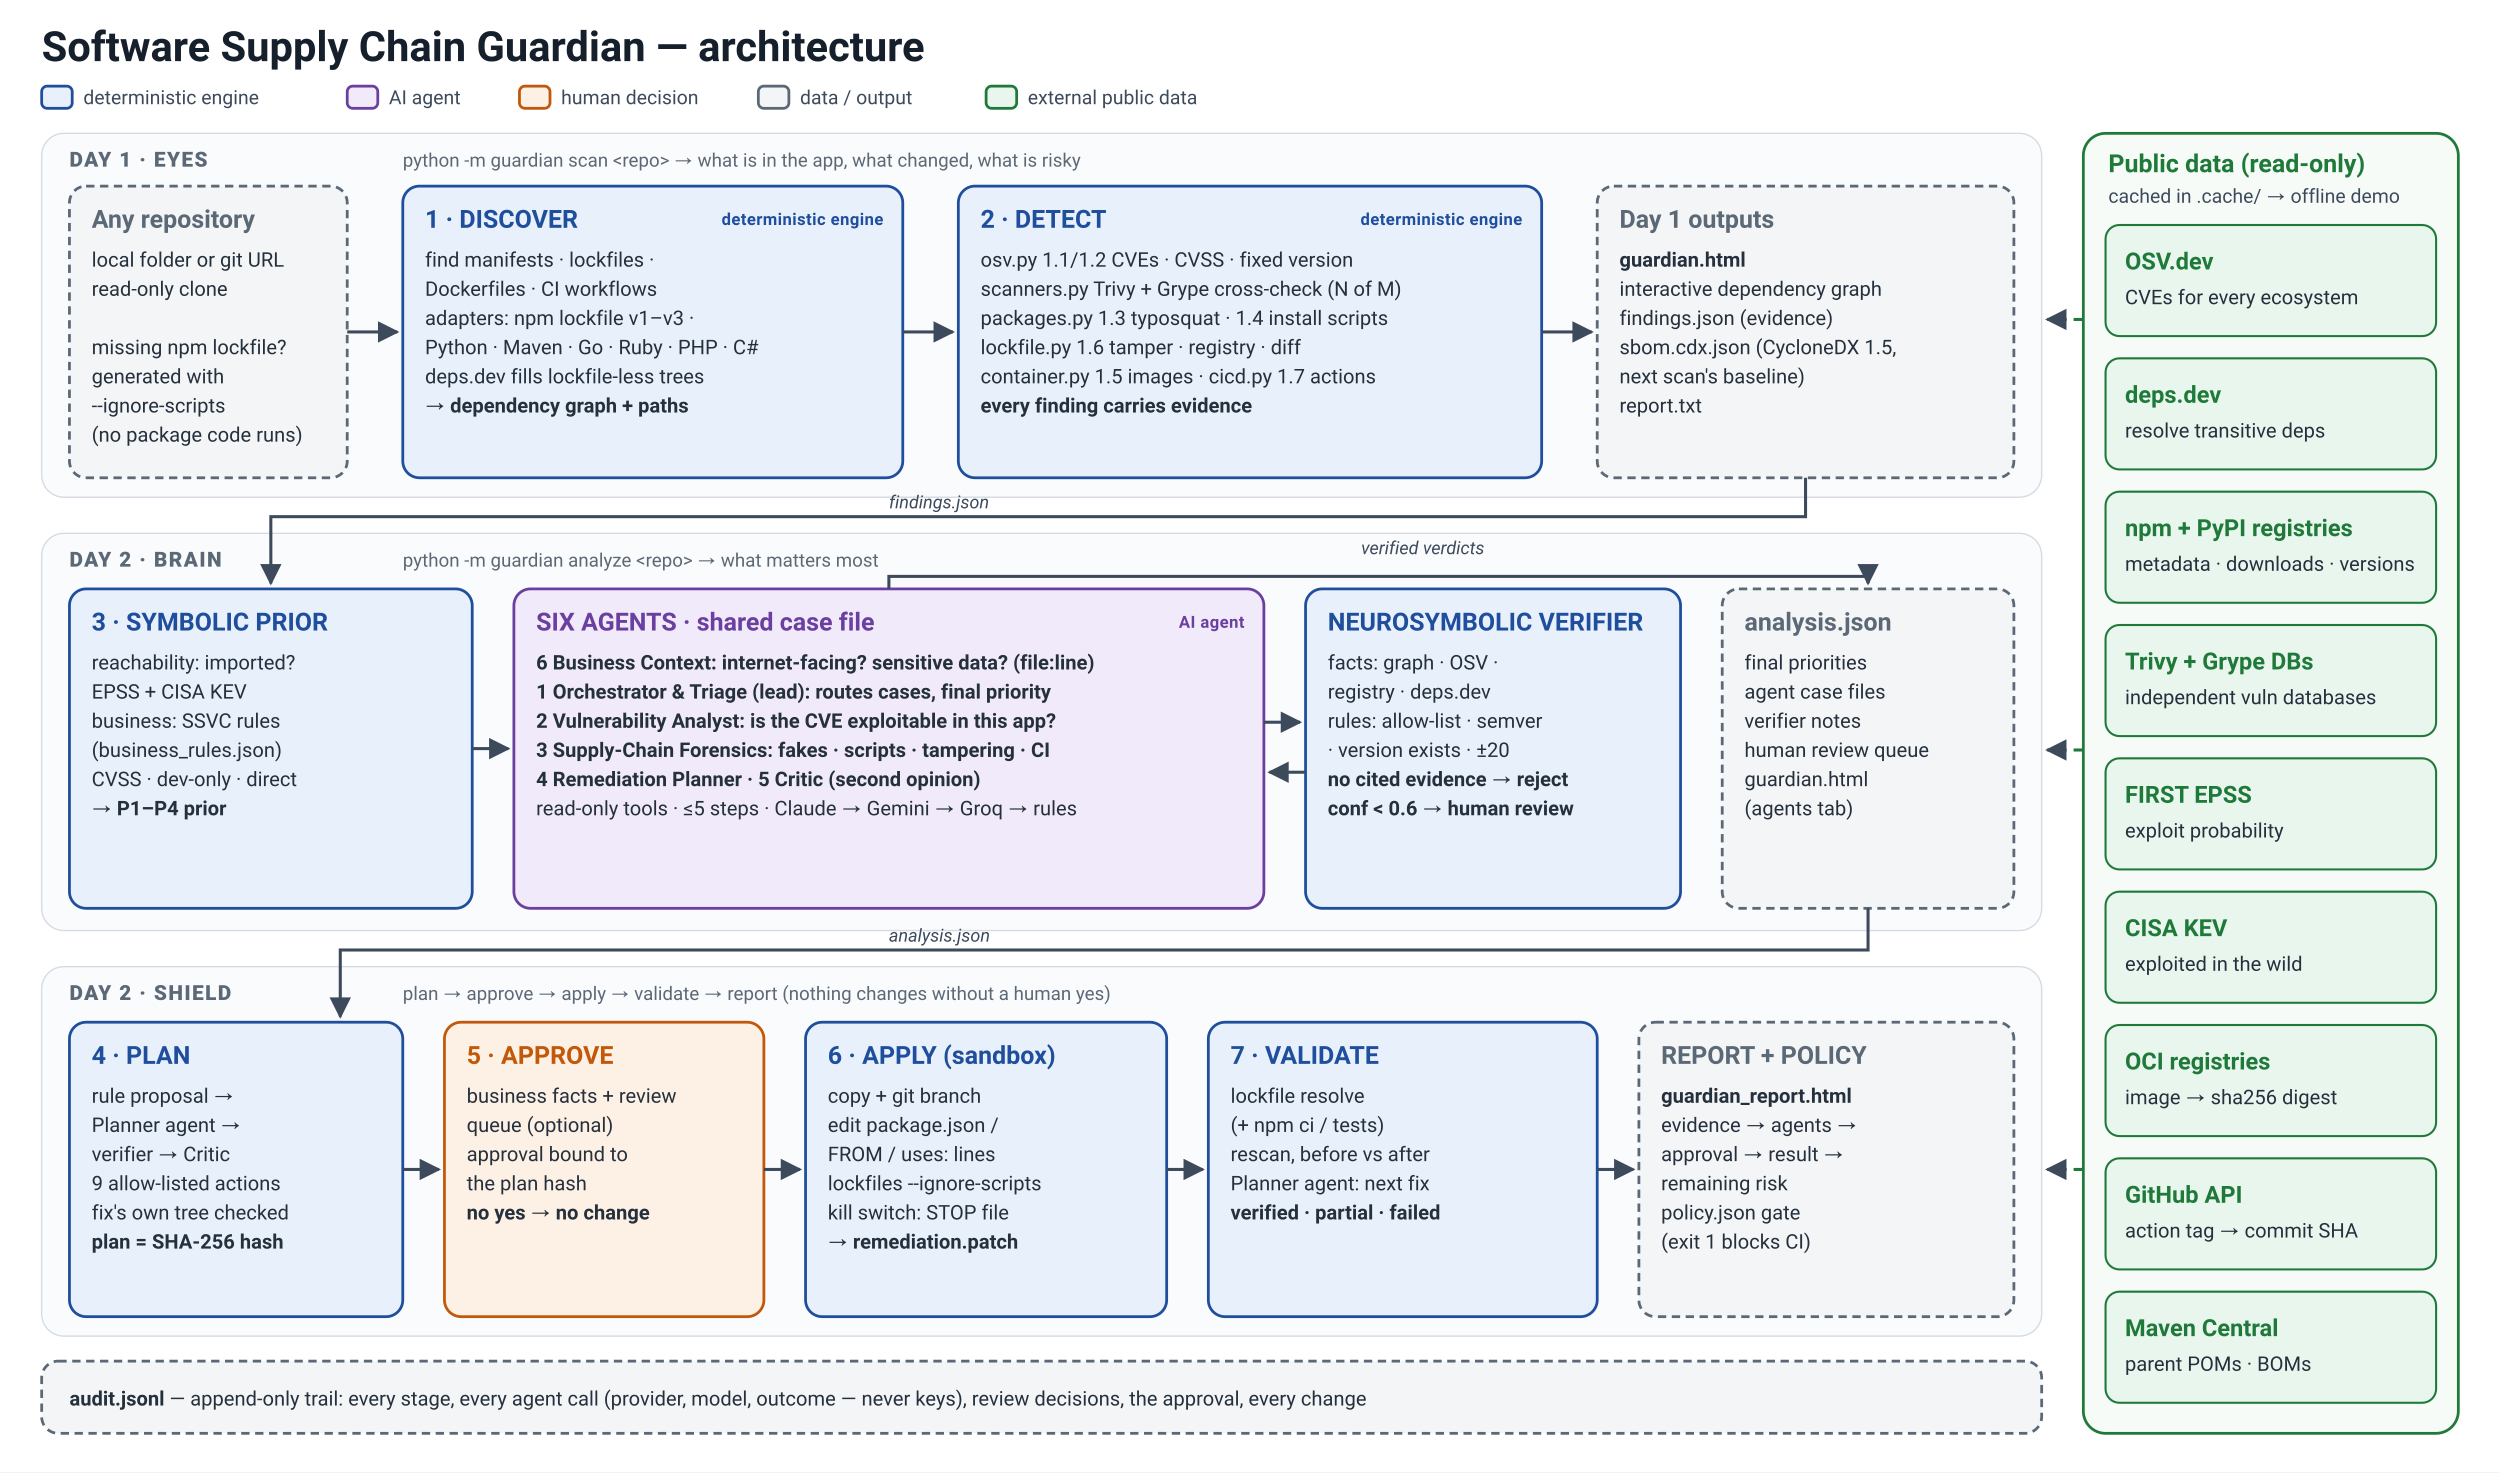
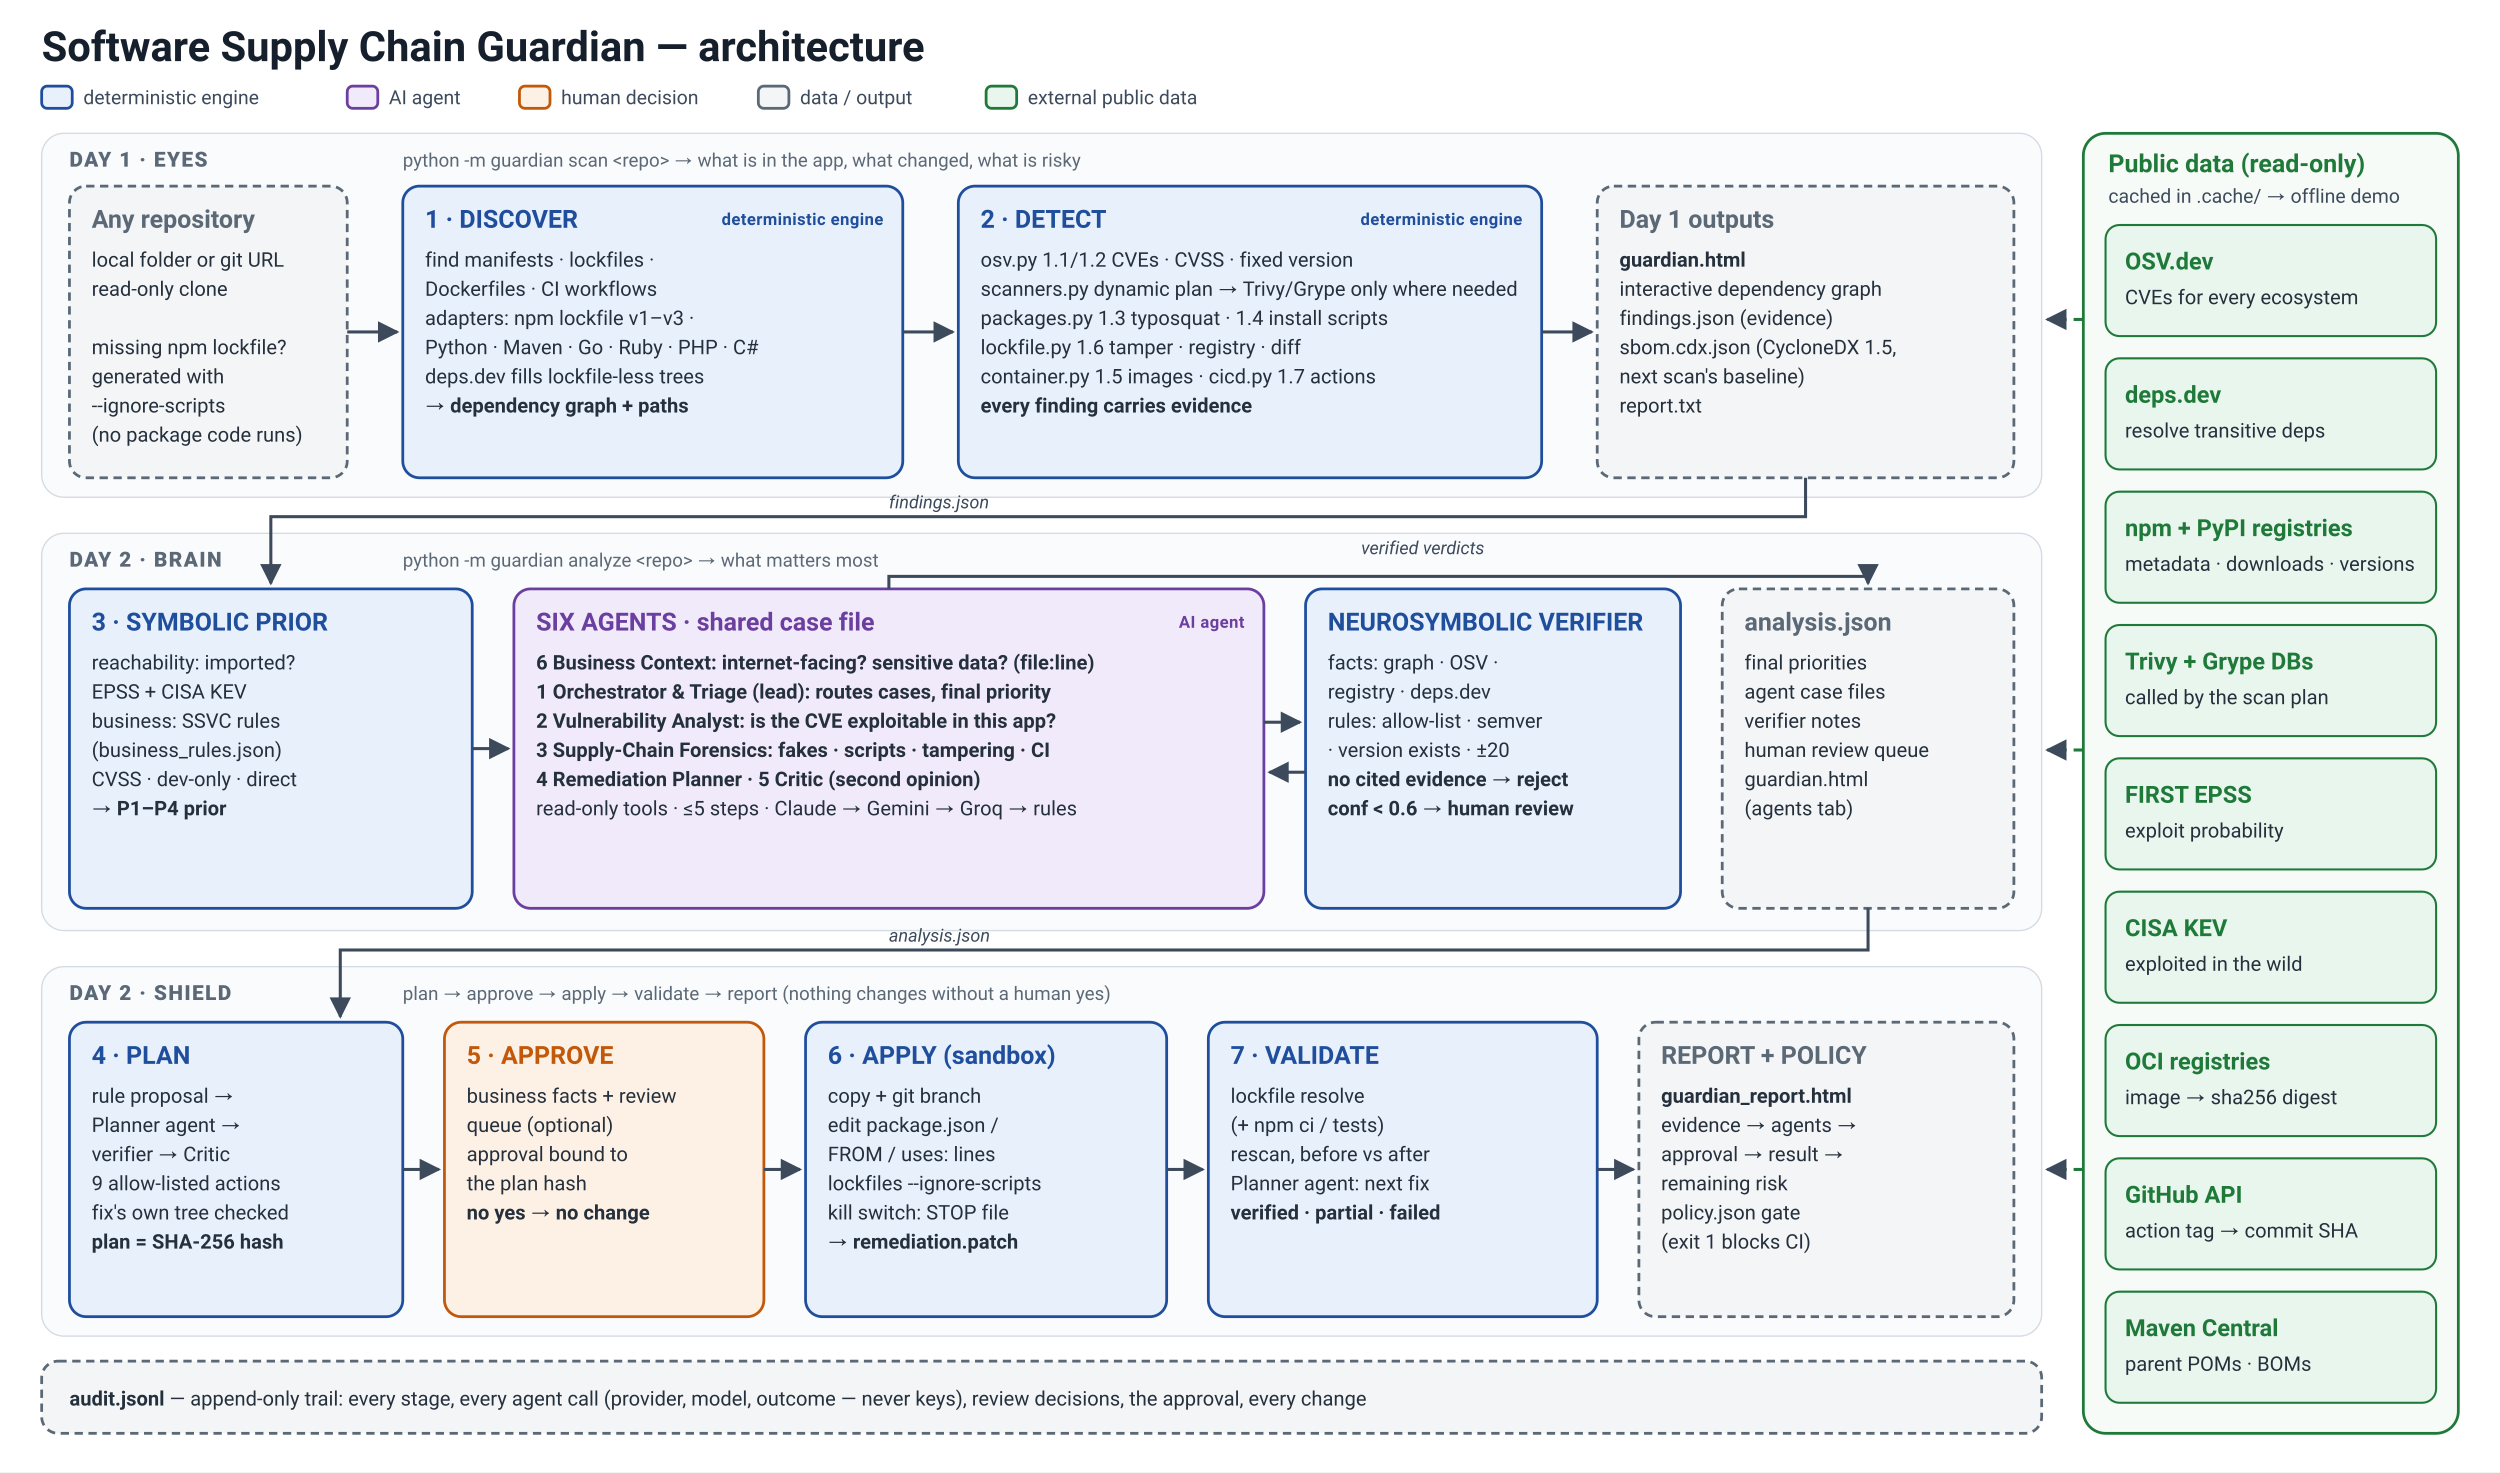
<svg xmlns="http://www.w3.org/2000/svg" viewBox="0 0 1800 1060" width="1800" height="1060" font-family="Segoe UI, Roboto, Helvetica, Arial, sans-serif">
  <defs>
    <marker id="ah" viewBox="0 0 10 10" refX="9" refY="5" markerWidth="7" markerHeight="7" orient="auto-start-reverse">
      <path d="M0 0 L10 5 L0 10 z" fill="#3d4a5c" />
    </marker>
    <style>.h{font-size:30px;font-weight:700;fill:#16202c}.t{font-size:18px;font-weight:700}.t2{font-size:17px;font-weight:700}
.tag{font-size:12px;font-weight:600;letter-spacing:.3px}.l{font-size:14.5px;fill:#25303d}.b{font-weight:700}
.bt{font-size:15px;font-weight:800;fill:#5b6876;letter-spacing:1px}.bs{font-size:13.5px;fill:#5b6876}.lg{font-size:14px;fill:#3d4a5c}
.al{font-size:13px;fill:#3d4a5c;font-style:italic}</style>
  </defs>
  <rect width="1800" height="1060" fill="#ffffff" />
  <text x="30" y="44" class="h">Software Supply Chain Guardian — architecture</text>
  <rect x="30" y="62" width="22" height="16" rx="4" fill="#e8f0fc" stroke="#1f4e9c" stroke-width="2" />
  <text x="60" y="75" class="lg">deterministic engine</text>
  <rect x="250" y="62" width="22" height="16" rx="4" fill="#f1eafa" stroke="#6b3fa0" stroke-width="2" />
  <text x="280" y="75" class="lg">AI agent</text>
  <rect x="374" y="62" width="22" height="16" rx="4" fill="#fdf0e4" stroke="#c2580a" stroke-width="2" />
  <text x="404" y="75" class="lg">human decision</text>
  <rect x="546" y="62" width="22" height="16" rx="4" fill="#f4f5f7" stroke="#5b6876" stroke-width="2" />
  <text x="576" y="75" class="lg">data / output</text>
  <rect x="710" y="62" width="22" height="16" rx="4" fill="#e9f6ee" stroke="#1f7a3a" stroke-width="2" />
  <text x="740" y="75" class="lg">external public data</text>
  <rect x="30" y="96" width="1440" height="262" rx="16" fill="#fafbfd" stroke="#d5dbe3" />
  <text x="50" y="120" class="bt">DAY 1 · EYES</text>
  <text x="290" y="120" class="bs">python -m guardian scan &lt;repo&gt;  →  what is in the app, what changed, what is risky</text>
  <rect x="50" y="134" width="200" height="210" rx="12" fill="#f4f5f7" stroke="#5b6876" stroke-width="2" stroke-dasharray="6 4" />
  <text x="66" y="164" class="t" fill="#5b6876">Any repository</text>
  <text x="66" y="192" class="l">local folder or git URL</text>
  <text x="66" y="213" class="l">read-only clone</text>
  <text x="66" y="234" class="l" />
  <text x="66" y="255" class="l">missing npm lockfile?</text>
  <text x="66" y="276" class="l">generated with</text>
  <text x="66" y="297" class="l">--ignore-scripts</text>
  <text x="66" y="318" class="l">(no package code runs)</text>
  <rect x="290" y="134" width="360" height="210" rx="12" fill="#e8f0fc" stroke="#1f4e9c" stroke-width="2" />
  <text x="306" y="164" class="t" fill="#1f4e9c">1 · DISCOVER</text>
  <text x="636" y="162" class="tag" text-anchor="end" fill="#1f4e9c">deterministic engine</text>
  <text x="306" y="192" class="l">find manifests · lockfiles ·</text>
  <text x="306" y="213" class="l">Dockerfiles · CI workflows</text>
  <text x="306" y="234" class="l">adapters: npm lockfile v1–v3 ·</text>
  <text x="306" y="255" class="l">Python · Maven · Go · Ruby · PHP · C#</text>
  <text x="306" y="276" class="l">deps.dev fills lockfile-less trees</text>
  <text x="306" y="297" class="l b">→ dependency graph + paths</text>
  <rect x="690" y="134" width="420" height="210" rx="12" fill="#e8f0fc" stroke="#1f4e9c" stroke-width="2" />
  <text x="706" y="164" class="t" fill="#1f4e9c">2 · DETECT</text>
  <text x="1096" y="162" class="tag" text-anchor="end" fill="#1f4e9c">deterministic engine</text>
  <text x="706" y="192" class="l">osv.py        1.1/1.2 CVEs · CVSS · fixed version</text>
-   <text x="706" y="213" class="l">scanners.py   Trivy + Grype cross-check (N of M)</text>
+   <text x="706" y="213" class="l">scanners.py   dynamic plan → Trivy/Grype only where needed</text>
  <text x="706" y="234" class="l">packages.py   1.3 typosquat · 1.4 install scripts</text>
  <text x="706" y="255" class="l">lockfile.py   1.6 tamper · registry · diff</text>
  <text x="706" y="276" class="l">container.py 1.5 images · cicd.py 1.7 actions</text>
  <text x="706" y="297" class="l b">every finding carries evidence</text>
  <rect x="1150" y="134" width="300" height="210" rx="12" fill="#f4f5f7" stroke="#5b6876" stroke-width="2" stroke-dasharray="6 4" />
  <text x="1166" y="164" class="t" fill="#5b6876">Day 1 outputs</text>
  <text x="1166" y="192" class="l b">guardian.html</text>
  <text x="1166" y="213" class="l">interactive dependency graph</text>
  <text x="1166" y="234" class="l">findings.json  (evidence)</text>
  <text x="1166" y="255" class="l">sbom.cdx.json  (CycloneDX 1.5,</text>
  <text x="1166" y="276" class="l">  next scan's baseline)</text>
  <text x="1166" y="297" class="l">report.txt</text>
  <path d="M250 239 L286 239" fill="none" stroke="#3d4a5c" stroke-width="2.2" marker-end="url(#ah)" />
  <path d="M650 239 L686 239" fill="none" stroke="#3d4a5c" stroke-width="2.2" marker-end="url(#ah)" />
  <path d="M1110 239 L1146 239" fill="none" stroke="#3d4a5c" stroke-width="2.2" marker-end="url(#ah)" />
  <rect x="30" y="384" width="1440" height="286" rx="16" fill="#fafbfd" stroke="#d5dbe3" />
  <text x="50" y="408" class="bt">DAY 2 · BRAIN</text>
  <text x="290" y="408" class="bs">python -m guardian analyze &lt;repo&gt;  →  what matters most</text>
  <rect x="50" y="424" width="290" height="230" rx="12" fill="#e8f0fc" stroke="#1f4e9c" stroke-width="2" />
  <text x="66" y="454" class="t" fill="#1f4e9c">3 · SYMBOLIC PRIOR</text>
  <text x="66" y="482" class="l">reachability: imported?</text>
  <text x="66" y="503" class="l">EPSS + CISA KEV</text>
  <text x="66" y="524" class="l">business: SSVC rules</text>
  <text x="66" y="545" class="l">  (business_rules.json)</text>
  <text x="66" y="566" class="l">CVSS · dev-only · direct</text>
  <text x="66" y="587" class="l b">→ P1–P4 prior</text>
  <rect x="370" y="424" width="540" height="230" rx="12" fill="#f1eafa" stroke="#6b3fa0" stroke-width="2" />
  <text x="386" y="454" class="t" fill="#6b3fa0">SIX AGENTS · shared case file</text>
  <text x="896" y="452" class="tag" text-anchor="end" fill="#6b3fa0">AI agent</text>
  <text x="386" y="482" class="l b">6 Business Context: internet-facing? sensitive data? (file:line)</text>
  <text x="386" y="503" class="l b">1 Orchestrator &amp; Triage (lead): routes cases, final priority</text>
  <text x="386" y="524" class="l b">2 Vulnerability Analyst: is the CVE exploitable in this app?</text>
  <text x="386" y="545" class="l b">3 Supply-Chain Forensics: fakes · scripts · tampering · CI</text>
  <text x="386" y="566" class="l b">4 Remediation Planner · 5 Critic (second opinion)</text>
  <text x="386" y="587" class="l">read-only tools · ≤5 steps · Claude → Gemini → Groq → rules</text>
  <rect x="940" y="424" width="270" height="230" rx="12" fill="#e8f0fc" stroke="#1f4e9c" stroke-width="2" />
  <text x="956" y="454" class="t" fill="#1f4e9c">NEUROSYMBOLIC VERIFIER</text>
  <text x="956" y="482" class="l">facts: graph · OSV ·</text>
  <text x="956" y="503" class="l">registry · deps.dev</text>
  <text x="956" y="524" class="l">rules: allow-list · semver</text>
  <text x="956" y="545" class="l">· version exists · ±20</text>
  <text x="956" y="566" class="l b">no cited evidence → reject</text>
  <text x="956" y="587" class="l b">conf &lt; 0.6 → human review</text>
  <rect x="1240" y="424" width="210" height="230" rx="12" fill="#f4f5f7" stroke="#5b6876" stroke-width="2" stroke-dasharray="6 4" />
  <text x="1256" y="454" class="t" fill="#5b6876">analysis.json</text>
  <text x="1256" y="482" class="l">final priorities</text>
  <text x="1256" y="503" class="l">agent case files</text>
  <text x="1256" y="524" class="l">verifier notes</text>
  <text x="1256" y="545" class="l">human review queue</text>
  <text x="1256" y="566" class="l">guardian.html</text>
  <text x="1256" y="587" class="l">(agents tab)</text>
  <path d="M1300 344 L1300 372 L195 372 L195 420" fill="none" stroke="#3d4a5c" stroke-width="2.2" marker-end="url(#ah)" />
  <text x="640" y="366" class="al">findings.json</text>
  <path d="M340 539 L366 539" fill="none" stroke="#3d4a5c" stroke-width="2.2" marker-end="url(#ah)" />
  <path d="M910 520 L936 520" fill="none" stroke="#3d4a5c" stroke-width="2.2" marker-end="url(#ah)" />
  <path d="M940 556 L914 556" fill="none" stroke="#3d4a5c" stroke-width="2.2" marker-end="url(#ah)" />
  <path d="M640 424 L640 415 L1345 415 L1345 420" fill="none" stroke="#3d4a5c" stroke-width="2.2" marker-end="url(#ah)" />
  <text x="980" y="399" class="al">verified verdicts</text>
  <rect x="30" y="696" width="1440" height="266" rx="16" fill="#fafbfd" stroke="#d5dbe3" />
  <text x="50" y="720" class="bt">DAY 2 · SHIELD</text>
  <text x="290" y="720" class="bs">plan → approve → apply → validate → report   (nothing changes without a human yes)</text>
  <rect x="50" y="736" width="240" height="212" rx="12" fill="#e8f0fc" stroke="#1f4e9c" stroke-width="2" />
  <text x="66" y="766" class="t" fill="#1f4e9c">4 · PLAN</text>
  <text x="66" y="794" class="l">rule proposal →</text>
  <text x="66" y="815" class="l">Planner agent →</text>
  <text x="66" y="836" class="l">verifier → Critic</text>
  <text x="66" y="857" class="l">9 allow-listed actions</text>
  <text x="66" y="878" class="l">fix's own tree checked</text>
  <text x="66" y="899" class="l b">plan = SHA-256 hash</text>
  <rect x="320" y="736" width="230" height="212" rx="12" fill="#fdf0e4" stroke="#c2580a" stroke-width="2" />
  <text x="336" y="766" class="t" fill="#c2580a">5 · APPROVE</text>
  <text x="336" y="794" class="l">business facts + review</text>
  <text x="336" y="815" class="l">queue (optional)</text>
  <text x="336" y="836" class="l">approval bound to</text>
  <text x="336" y="857" class="l">the plan hash</text>
  <text x="336" y="878" class="l b">no yes → no change</text>
  <rect x="580" y="736" width="260" height="212" rx="12" fill="#e8f0fc" stroke="#1f4e9c" stroke-width="2" />
  <text x="596" y="766" class="t" fill="#1f4e9c">6 · APPLY (sandbox)</text>
  <text x="596" y="794" class="l">copy + git branch</text>
  <text x="596" y="815" class="l">edit package.json /</text>
  <text x="596" y="836" class="l">FROM / uses: lines</text>
  <text x="596" y="857" class="l">lockfiles --ignore-scripts</text>
  <text x="596" y="878" class="l">kill switch: STOP file</text>
  <text x="596" y="899" class="l b">→ remediation.patch</text>
  <rect x="870" y="736" width="280" height="212" rx="12" fill="#e8f0fc" stroke="#1f4e9c" stroke-width="2" />
  <text x="886" y="766" class="t" fill="#1f4e9c">7 · VALIDATE</text>
  <text x="886" y="794" class="l">lockfile resolve</text>
  <text x="886" y="815" class="l">(+ npm ci / tests)</text>
  <text x="886" y="836" class="l">rescan, before vs after</text>
  <text x="886" y="857" class="l">Planner agent: next fix</text>
  <text x="886" y="878" class="l b">verified · partial · failed</text>
  <rect x="1180" y="736" width="270" height="212" rx="12" fill="#f4f5f7" stroke="#5b6876" stroke-width="2" stroke-dasharray="6 4" />
  <text x="1196" y="766" class="t" fill="#5b6876">REPORT + POLICY</text>
  <text x="1196" y="794" class="l b">guardian_report.html</text>
  <text x="1196" y="815" class="l">evidence → agents →</text>
  <text x="1196" y="836" class="l">approval → result →</text>
  <text x="1196" y="857" class="l">remaining risk</text>
  <text x="1196" y="878" class="l">policy.json gate</text>
  <text x="1196" y="899" class="l">(exit 1 blocks CI)</text>
  <path d="M1345 654 L1345 684 L245 684 L245 732" fill="none" stroke="#3d4a5c" stroke-width="2.2" marker-end="url(#ah)" />
  <text x="640" y="678" class="al">analysis.json</text>
  <path d="M290 842 L316 842" fill="none" stroke="#3d4a5c" stroke-width="2.2" marker-end="url(#ah)" />
  <path d="M550 842 L576 842" fill="none" stroke="#3d4a5c" stroke-width="2.2" marker-end="url(#ah)" />
  <path d="M840 842 L866 842" fill="none" stroke="#3d4a5c" stroke-width="2.2" marker-end="url(#ah)" />
  <path d="M1150 842 L1176 842" fill="none" stroke="#3d4a5c" stroke-width="2.2" marker-end="url(#ah)" />
  <rect x="30" y="980" width="1440" height="52" rx="12" fill="#f4f5f7" stroke="#5b6876" stroke-dasharray="6 4" stroke-width="2" />
  <text x="50" y="1012" class="l">
    <tspan class="b">audit.jsonl</tspan> — append-only trail: every stage, every agent call (provider, model, outcome — never keys), review decisions, the approval, every change</text>
  <rect x="1500" y="96" width="270" height="936" rx="16" fill="#f7fbf8" stroke="#1f7a3a" stroke-width="2" />
  <text x="1518" y="124" class="t" fill="#1f7a3a">Public data (read-only)</text>
  <text x="1518" y="146" class="lg">cached in .cache/ → offline demo</text>
  <rect x="1516" y="162" width="238" height="80" rx="10" fill="#e9f6ee" stroke="#1f7a3a" stroke-width="1.5" />
  <text x="1530" y="194" class="t2" fill="#1f7a3a">OSV.dev</text>
  <text x="1530" y="219" class="l">CVEs for every ecosystem</text>
  <rect x="1516" y="258" width="238" height="80" rx="10" fill="#e9f6ee" stroke="#1f7a3a" stroke-width="1.5" />
  <text x="1530" y="290" class="t2" fill="#1f7a3a">deps.dev</text>
  <text x="1530" y="315" class="l">resolve transitive deps</text>
  <rect x="1516" y="354" width="238" height="80" rx="10" fill="#e9f6ee" stroke="#1f7a3a" stroke-width="1.5" />
  <text x="1530" y="386" class="t2" fill="#1f7a3a">npm + PyPI registries</text>
  <text x="1530" y="411" class="l">metadata · downloads · versions</text>
  <rect x="1516" y="450" width="238" height="80" rx="10" fill="#e9f6ee" stroke="#1f7a3a" stroke-width="1.5" />
  <text x="1530" y="482" class="t2" fill="#1f7a3a">Trivy + Grype DBs</text>
-   <text x="1530" y="507" class="l">independent vuln databases</text>
+   <text x="1530" y="507" class="l">called by the scan plan</text>
  <rect x="1516" y="546" width="238" height="80" rx="10" fill="#e9f6ee" stroke="#1f7a3a" stroke-width="1.5" />
  <text x="1530" y="578" class="t2" fill="#1f7a3a">FIRST EPSS</text>
  <text x="1530" y="603" class="l">exploit probability</text>
  <rect x="1516" y="642" width="238" height="80" rx="10" fill="#e9f6ee" stroke="#1f7a3a" stroke-width="1.5" />
  <text x="1530" y="674" class="t2" fill="#1f7a3a">CISA KEV</text>
  <text x="1530" y="699" class="l">exploited in the wild</text>
  <rect x="1516" y="738" width="238" height="80" rx="10" fill="#e9f6ee" stroke="#1f7a3a" stroke-width="1.5" />
  <text x="1530" y="770" class="t2" fill="#1f7a3a">OCI registries</text>
  <text x="1530" y="795" class="l">image → sha256 digest</text>
  <rect x="1516" y="834" width="238" height="80" rx="10" fill="#e9f6ee" stroke="#1f7a3a" stroke-width="1.5" />
  <text x="1530" y="866" class="t2" fill="#1f7a3a">GitHub API</text>
  <text x="1530" y="891" class="l">action tag → commit SHA</text>
  <rect x="1516" y="930" width="238" height="80" rx="10" fill="#e9f6ee" stroke="#1f7a3a" stroke-width="1.5" />
  <text x="1530" y="962" class="t2" fill="#1f7a3a">Maven Central</text>
  <text x="1530" y="987" class="l">parent POMs · BOMs</text>
  <path d="M1500 230 L1474 230" fill="none" stroke="#1f7a3a" stroke-width="2.2" stroke-dasharray="7 5" marker-end="url(#ah)" />
  <path d="M1500 540 L1474 540" fill="none" stroke="#1f7a3a" stroke-width="2.2" stroke-dasharray="7 5" marker-end="url(#ah)" />
  <path d="M1500 842 L1474 842" fill="none" stroke="#1f7a3a" stroke-width="2.2" stroke-dasharray="7 5" marker-end="url(#ah)" />
</svg>
